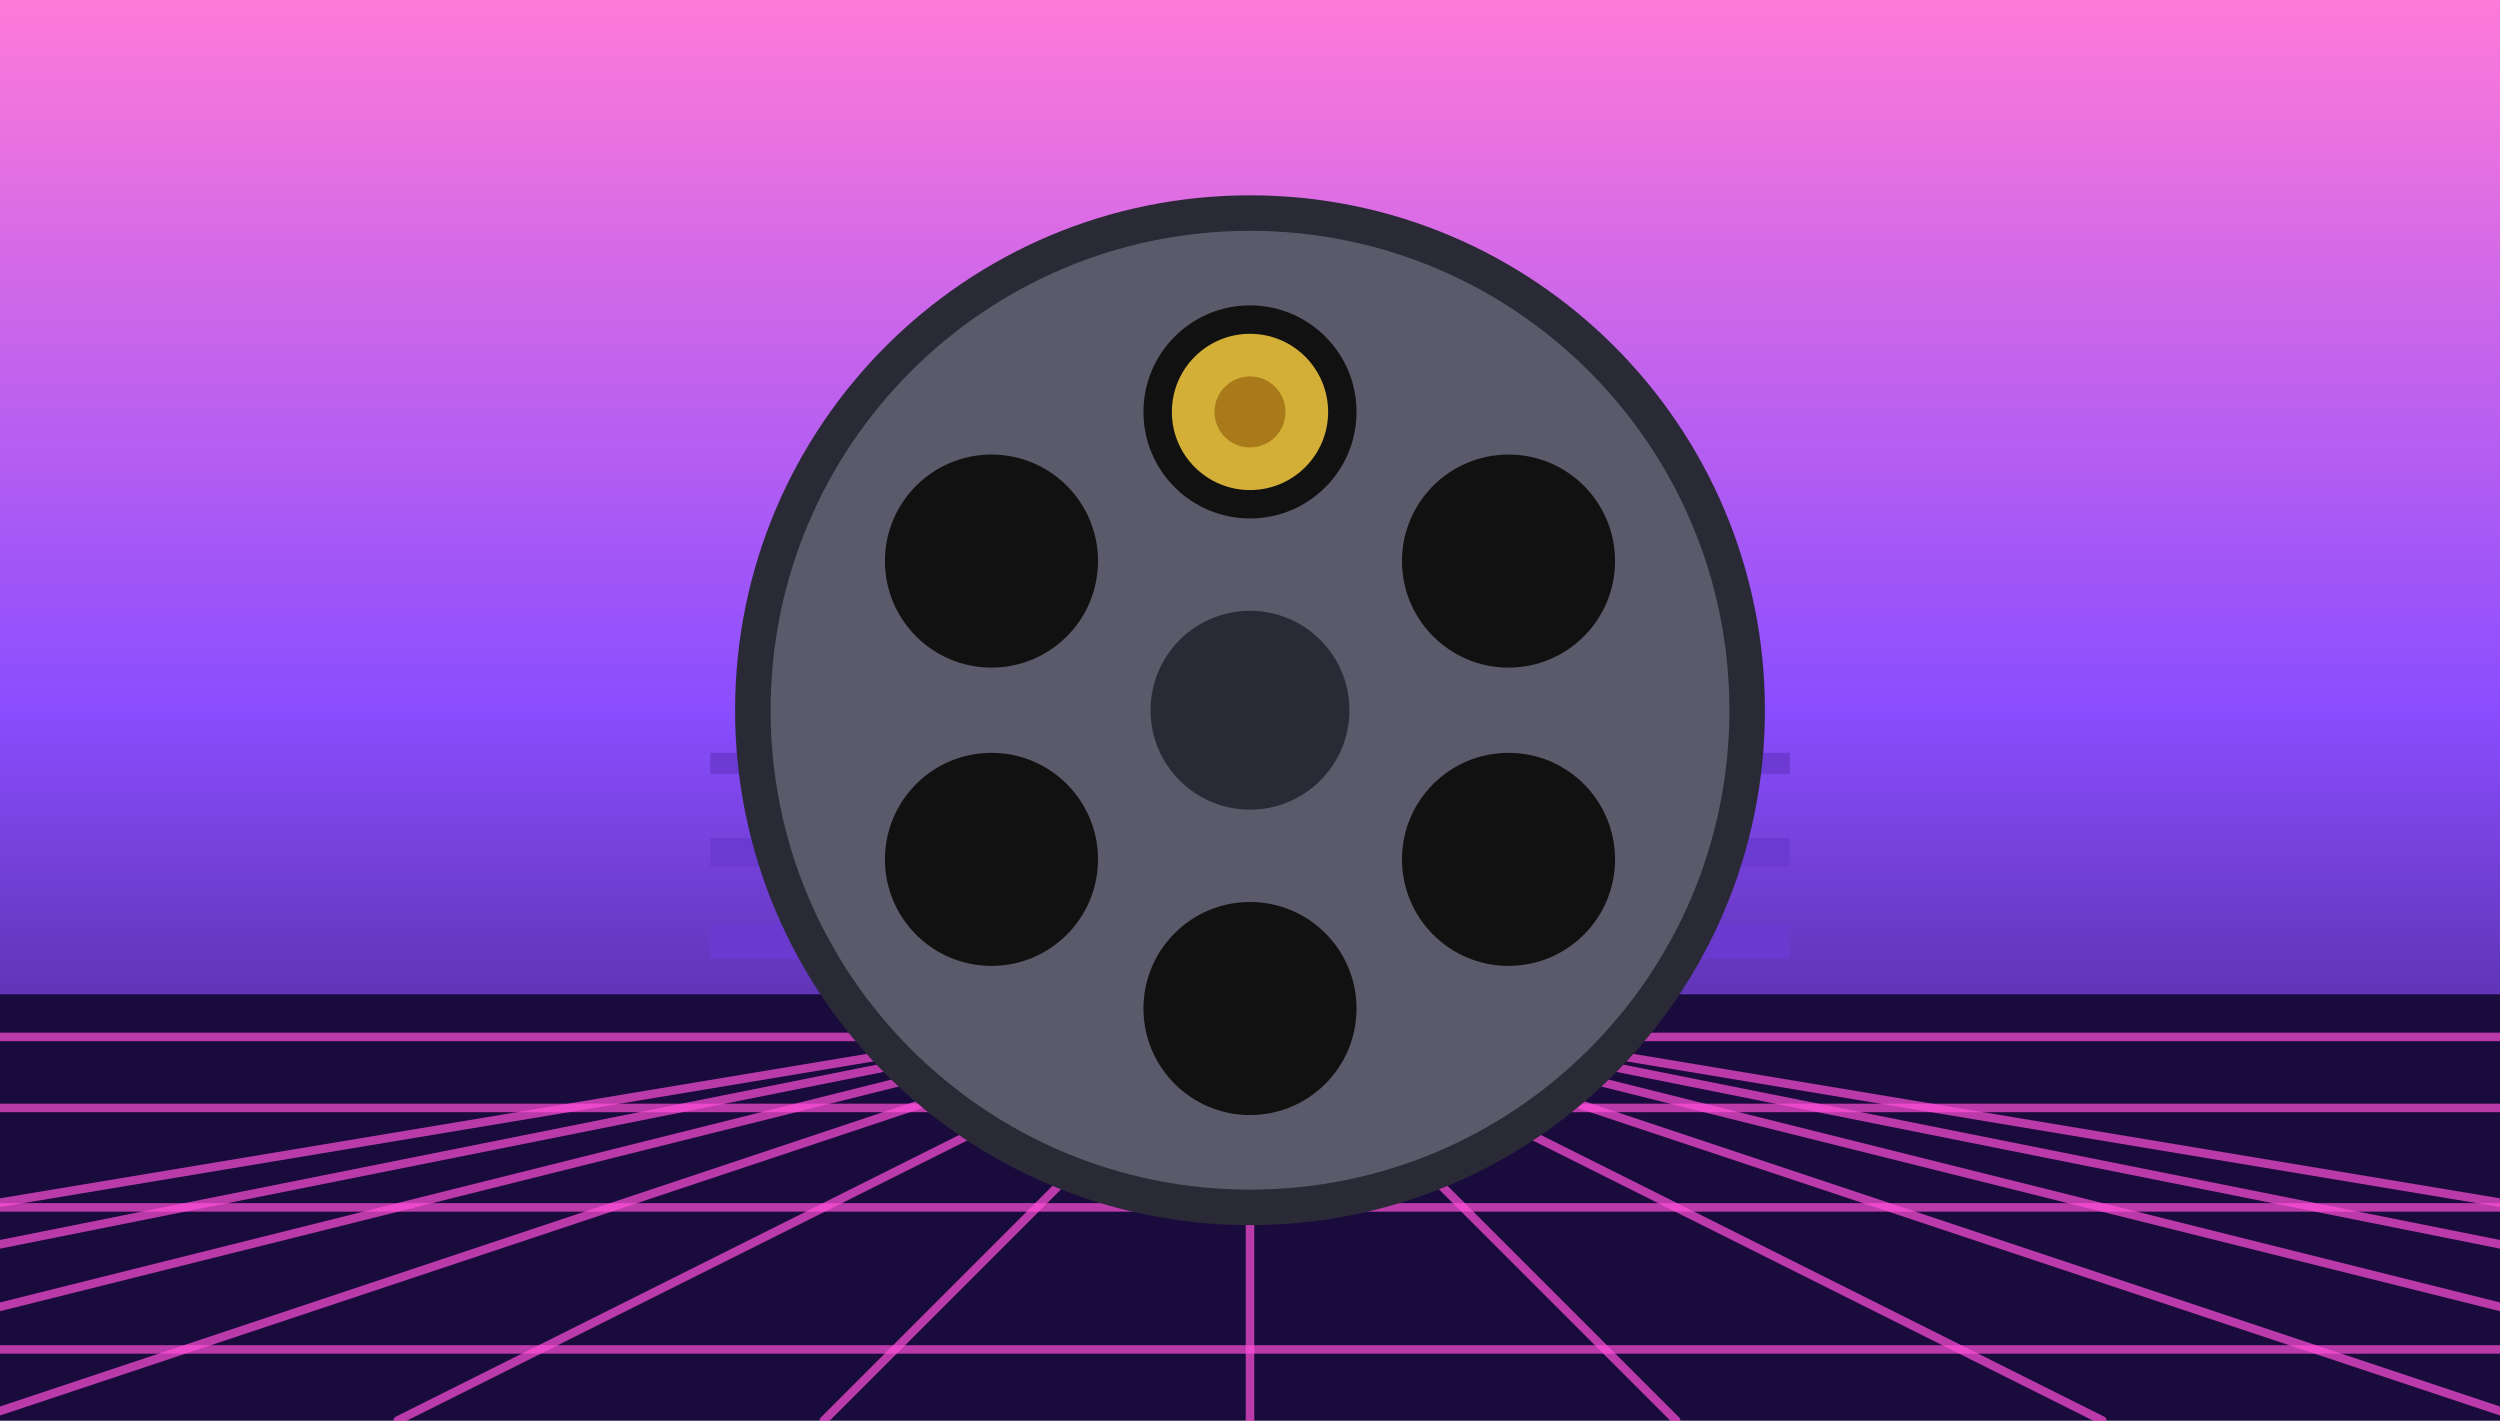
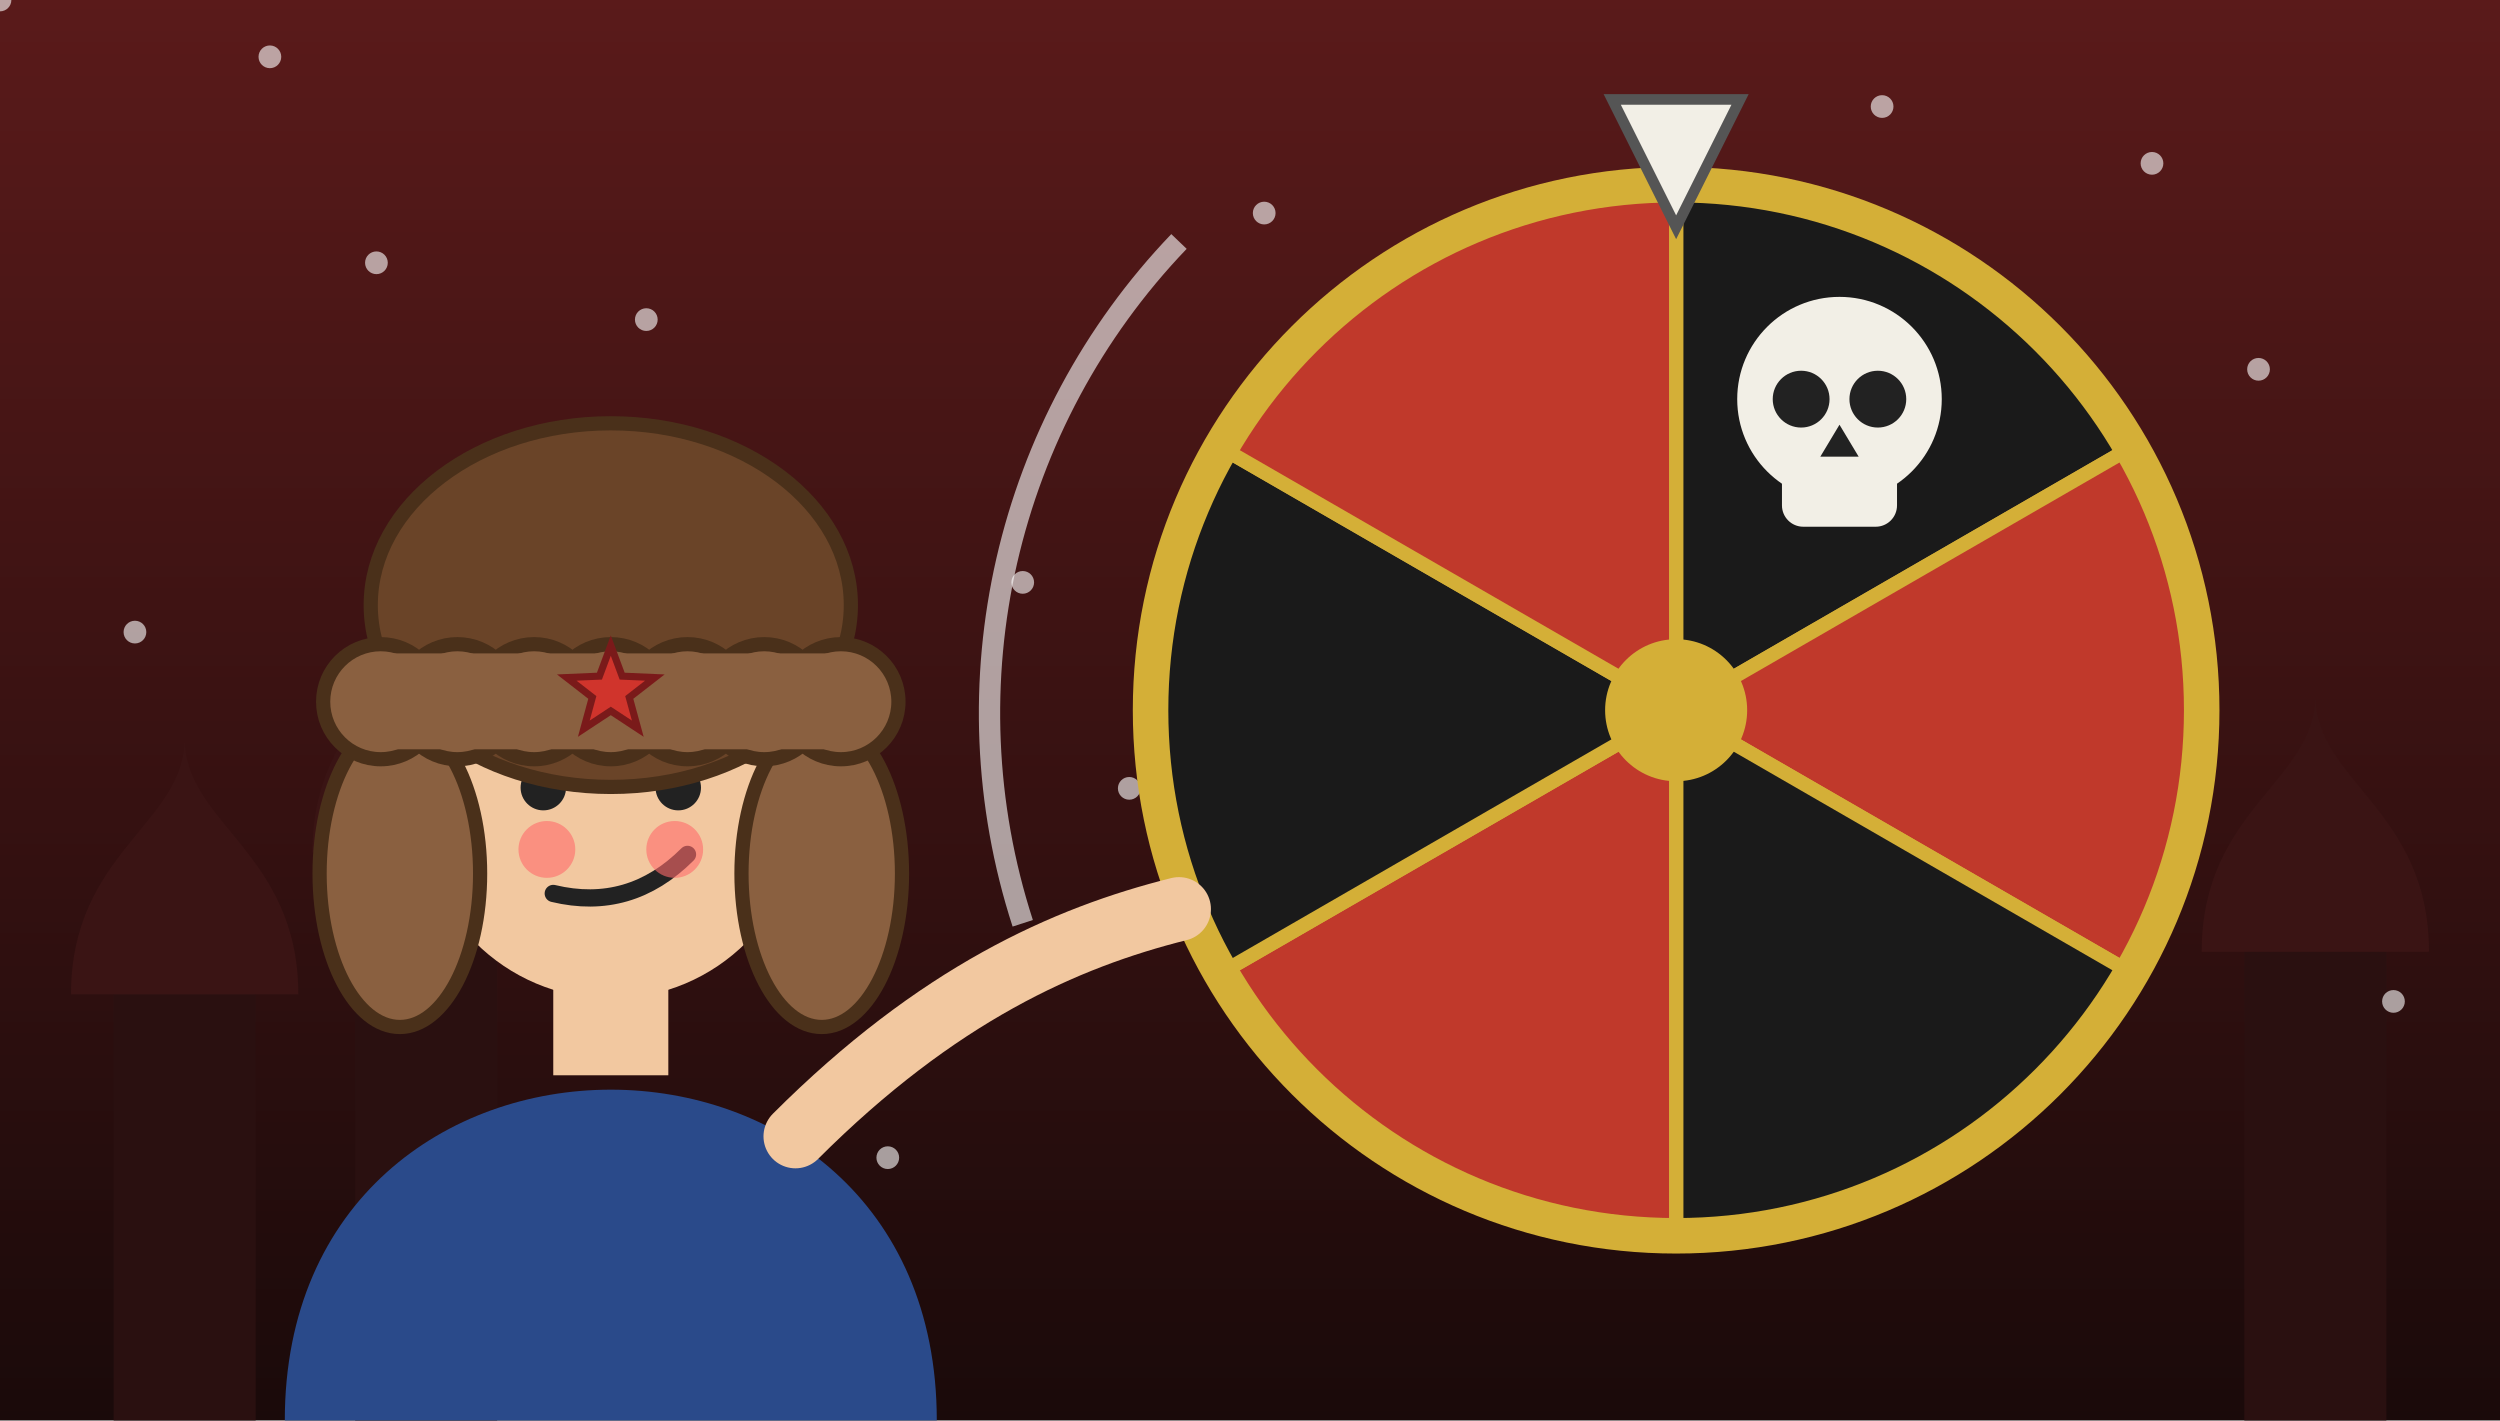
<svg xmlns="http://www.w3.org/2000/svg" viewBox="0 0 352 200" width="352" height="200">
  <defs>
    <linearGradient id="bg" x1="0" y1="0" x2="0" y2="1">
-       <stop offset="0.00" stop-color="#ff7ad9" stop-opacity="1" />
-       <stop offset="0.50" stop-color="#8a4dff" stop-opacity="1" />
-       <stop offset="1.00" stop-color="#22104a" stop-opacity="1" />
-     </linearGradient>
-     <linearGradient id="sun" x1="0" y1="0" x2="0" y2="1">
-       <stop offset="0.00" stop-color="#ffe66b" stop-opacity="1" />
-       <stop offset="1.00" stop-color="#ff5fa2" stop-opacity="1" />
+       <stop offset="0.00" stop-color="#5a1a1a" stop-opacity="1" />
+       <stop offset="1.00" stop-color="#1a0a0a" stop-opacity="1" />
    </linearGradient>
  </defs>
  <rect x="0" y="0" width="352" height="200" fill="url(#bg)" />
-   <circle cx="176.0" cy="118.0" r="64.0" fill="url(#sun)" />
-   <rect x="100" y="106" width="152" height="3" fill="#6a3ad0" opacity="0.9" />
-   <rect x="100" y="118" width="152" height="4" fill="#6a3ad0" opacity="0.9" />
-   <rect x="100" y="130" width="152" height="5" fill="#6a3ad0" opacity="0.9" />
-   <rect x="100" y="142" width="152" height="6" fill="#6a3ad0" opacity="0.9" />
-   <rect x="100" y="154" width="152" height="7" fill="#6a3ad0" opacity="0.9" />
-   <rect x="0" y="140" width="352" height="60" fill="#1a0b3d" />
-   <path d="M176 140 L-184 200" fill="none" stroke="#ff4fd8" stroke-width="1.2" stroke-linecap="round" stroke-linejoin="round" opacity="0.7" />
-   <path d="M176 140 L-124 200" fill="none" stroke="#ff4fd8" stroke-width="1.2" stroke-linecap="round" stroke-linejoin="round" opacity="0.7" />
-   <path d="M176 140 L-64 200" fill="none" stroke="#ff4fd8" stroke-width="1.2" stroke-linecap="round" stroke-linejoin="round" opacity="0.7" />
-   <path d="M176 140 L-4 200" fill="none" stroke="#ff4fd8" stroke-width="1.2" stroke-linecap="round" stroke-linejoin="round" opacity="0.7" />
-   <path d="M176 140 L56 200" fill="none" stroke="#ff4fd8" stroke-width="1.2" stroke-linecap="round" stroke-linejoin="round" opacity="0.7" />
-   <path d="M176 140 L116 200" fill="none" stroke="#ff4fd8" stroke-width="1.2" stroke-linecap="round" stroke-linejoin="round" opacity="0.7" />
-   <path d="M176 140 L176 200" fill="none" stroke="#ff4fd8" stroke-width="1.2" stroke-linecap="round" stroke-linejoin="round" opacity="0.7" />
-   <path d="M176 140 L236 200" fill="none" stroke="#ff4fd8" stroke-width="1.2" stroke-linecap="round" stroke-linejoin="round" opacity="0.7" />
-   <path d="M176 140 L296 200" fill="none" stroke="#ff4fd8" stroke-width="1.2" stroke-linecap="round" stroke-linejoin="round" opacity="0.7" />
-   <path d="M176 140 L356 200" fill="none" stroke="#ff4fd8" stroke-width="1.2" stroke-linecap="round" stroke-linejoin="round" opacity="0.7" />
-   <path d="M176 140 L416 200" fill="none" stroke="#ff4fd8" stroke-width="1.2" stroke-linecap="round" stroke-linejoin="round" opacity="0.7" />
-   <path d="M176 140 L476 200" fill="none" stroke="#ff4fd8" stroke-width="1.2" stroke-linecap="round" stroke-linejoin="round" opacity="0.7" />
-   <path d="M176 140 L536 200" fill="none" stroke="#ff4fd8" stroke-width="1.2" stroke-linecap="round" stroke-linejoin="round" opacity="0.7" />
-   <path d="M0 146 L352 146" fill="none" stroke="#ff4fd8" stroke-width="1.2" stroke-linecap="round" stroke-linejoin="round" opacity="0.7" />
-   <path d="M0 156 L352 156" fill="none" stroke="#ff4fd8" stroke-width="1.2" stroke-linecap="round" stroke-linejoin="round" opacity="0.7" />
-   <path d="M0 170 L352 170" fill="none" stroke="#ff4fd8" stroke-width="1.2" stroke-linecap="round" stroke-linejoin="round" opacity="0.7" />
-   <path d="M0 190 L352 190" fill="none" stroke="#ff4fd8" stroke-width="1.2" stroke-linecap="round" stroke-linejoin="round" opacity="0.7" />
-   <circle cx="176.0" cy="100.0" r="70.0" fill="#5a5a6a" stroke="#2a2a36" stroke-width="5" />
-   <circle cx="176.0" cy="100.0" r="14.0" fill="#2a2a36" />
-   <circle cx="176.0" cy="58.0" r="15.0" fill="#111" />
-   <circle cx="176.0" cy="58.0" r="11.0" fill="#d4af37" />
-   <circle cx="176.0" cy="58.0" r="5.0" fill="#a87a1a" />
-   <circle cx="212.4" cy="79.0" r="15.0" fill="#111" />
-   <circle cx="212.4" cy="121.0" r="15.0" fill="#111" />
-   <circle cx="176.0" cy="142.0" r="15.0" fill="#111" />
-   <circle cx="139.6" cy="121.0" r="15.0" fill="#111" />
-   <circle cx="139.6" cy="79.0" r="15.0" fill="#111" />
+   <rect x="16" y="140" width="20" height="60" fill="#2a1010" />
+   <path d="M10 140 C 10 120 26 116 26 104 C 26 116 42 120 42 140 Z" fill="#3a1414" />
+   <rect x="50" y="120" width="20" height="80" fill="#2a1010" />
+   <path d="M44 120 C 44 100 60 96 60 84 C 60 96 76 100 76 120 Z" fill="#3a1414" />
+   <rect x="316" y="134" width="20" height="66" fill="#2a1010" />
+   <path d="M310 134 C 310 114 326 110 326 98 C 326 110 342 114 342 134 Z" fill="#3a1414" />
+   <circle cx="0.0" cy="0.0" r="1.6" fill="#ffffff" opacity="0.6" />
+   <circle cx="53.0" cy="37.0" r="1.6" fill="#ffffff" opacity="0.6" />
+   <circle cx="106.0" cy="74.0" r="1.6" fill="#ffffff" opacity="0.6" />
+   <circle cx="159.0" cy="111.0" r="1.6" fill="#ffffff" opacity="0.6" />
+   <circle cx="212.0" cy="148.0" r="1.6" fill="#ffffff" opacity="0.6" />
+   <circle cx="265.0" cy="15.0" r="1.6" fill="#ffffff" opacity="0.6" />
+   <circle cx="318.0" cy="52.0" r="1.6" fill="#ffffff" opacity="0.6" />
+   <circle cx="19.0" cy="89.0" r="1.6" fill="#ffffff" opacity="0.6" />
+   <circle cx="72.0" cy="126.0" r="1.6" fill="#ffffff" opacity="0.6" />
+   <circle cx="125.0" cy="163.0" r="1.6" fill="#ffffff" opacity="0.6" />
+   <circle cx="178.0" cy="30.0" r="1.6" fill="#ffffff" opacity="0.6" />
+   <circle cx="231.0" cy="67.0" r="1.6" fill="#ffffff" opacity="0.6" />
+   <circle cx="284.0" cy="104.0" r="1.6" fill="#ffffff" opacity="0.6" />
+   <circle cx="337.0" cy="141.0" r="1.6" fill="#ffffff" opacity="0.6" />
+   <circle cx="38.0" cy="8.0" r="1.6" fill="#ffffff" opacity="0.6" />
+   <circle cx="91.0" cy="45.0" r="1.6" fill="#ffffff" opacity="0.6" />
+   <circle cx="144.0" cy="82.0" r="1.6" fill="#ffffff" opacity="0.6" />
+   <circle cx="197.0" cy="119.0" r="1.6" fill="#ffffff" opacity="0.6" />
+   <circle cx="250.0" cy="156.0" r="1.6" fill="#ffffff" opacity="0.6" />
+   <circle cx="303.0" cy="23.0" r="1.6" fill="#ffffff" opacity="0.6" />
+   <path d="M236 100 L236.0 26.0 A 74 74 0 0 1 300.1 63.0 Z" fill="#1a1a1a" stroke="#d4af37" stroke-width="2" />
+   <path d="M236 100 L300.1 63.0 A 74 74 0 0 1 300.1 137.0 Z" fill="#c0392b" stroke="#d4af37" stroke-width="2" />
+   <path d="M236 100 L300.1 137.0 A 74 74 0 0 1 236.0 174.0 Z" fill="#1a1a1a" stroke="#d4af37" stroke-width="2" />
+   <path d="M236 100 L236.0 174.0 A 74 74 0 0 1 171.9 137.0 Z" fill="#c0392b" stroke="#d4af37" stroke-width="2" />
+   <path d="M236 100 L171.9 137.0 A 74 74 0 0 1 171.9 63.0 Z" fill="#1a1a1a" stroke="#d4af37" stroke-width="2" />
+   <path d="M236 100 L171.9 63.0 A 74 74 0 0 1 236.0 26.0 Z" fill="#c0392b" stroke="#d4af37" stroke-width="2" />
+   <circle cx="259.0" cy="56.2" r="14.4" fill="#f2efe6" />
+   <rect x="250.9" y="63.363" width="16.2" height="10.8" fill="#f2efe6" rx="3" />
+   <circle cx="253.6" cy="56.2" r="4.0" fill="#222" />
+   <circle cx="264.4" cy="56.2" r="4.0" fill="#222" />
+   <polygon points="259.0,59.8 256.3,64.3 261.7,64.3" fill="#222" />
+   <circle cx="236.0" cy="100.0" r="74.0" fill="none" stroke="#d4af37" stroke-width="5" />
+   <circle cx="236.0" cy="100.0" r="10.0" fill="#d4af37" />
+   <polygon points="227.0,14.0 245.0,14.0 236.0,32.0" fill="#f2efe6" stroke="#555" stroke-width="1.5" />
+   <path d="M144 130 A 96 96 0 0 1 166 34" fill="none" stroke="#ffffff" stroke-width="3" opacity="0.6" />
+   <path d="M40.1 200.0 C 40.1 137.9 131.9 137.9 131.9 200.0 Z" fill="#2a4a8a" />
+   <rect x="77.9" y="135.2" width="16.2" height="16.2" fill="#f2c8a0" />
+   <circle cx="86.0" cy="113.6" r="27.0" fill="#f2c8a0" />
+   <circle cx="76.5" cy="110.9" r="3.2" fill="#222" />
+   <circle cx="95.5" cy="110.9" r="3.2" fill="#222" />
+   <path d="M77.9 125.8 Q 88.7 128.4 96.8 120.3" fill="none" stroke="#222" stroke-width="2.43" stroke-linecap="round" stroke-linejoin="round" />
+   <path d="M69.8 100.1 L82.0 105.5 M102.2 100.1 L90.0 105.5" fill="none" stroke="#222" stroke-width="2.97" stroke-linecap="round" stroke-linejoin="round" />
+   <ellipse cx="56.3" cy="123.0" rx="11.3" ry="21.6" fill="#8a6040" stroke="#4a301a" stroke-width="2" />
+   <ellipse cx="115.7" cy="123.0" rx="11.3" ry="21.6" fill="#8a6040" stroke="#4a301a" stroke-width="2" />
+   <ellipse cx="86.0" cy="85.2" rx="33.8" ry="25.6" fill="#6a4428" stroke="#4a301a" stroke-width="2" />
+   <circle cx="53.6" cy="98.8" r="8.1" fill="#8a6040" stroke="#4a301a" stroke-width="2" />
+   <circle cx="64.4" cy="98.8" r="8.1" fill="#8a6040" stroke="#4a301a" stroke-width="2" />
+   <circle cx="75.2" cy="98.8" r="8.1" fill="#8a6040" stroke="#4a301a" stroke-width="2" />
+   <circle cx="86.0" cy="98.8" r="8.1" fill="#8a6040" stroke="#4a301a" stroke-width="2" />
+   <circle cx="96.8" cy="98.8" r="8.1" fill="#8a6040" stroke="#4a301a" stroke-width="2" />
+   <circle cx="107.6" cy="98.8" r="8.1" fill="#8a6040" stroke="#4a301a" stroke-width="2" />
+   <circle cx="118.4" cy="98.8" r="8.1" fill="#8a6040" stroke="#4a301a" stroke-width="2" />
+   <rect x="52.25" y="92.0" width="67.5" height="13.5" fill="#8a6040" />
+   <polygon points="86.0,90.9 87.6,95.2 92.2,95.4 88.6,98.2 89.8,102.6 86.0,100.1 82.2,102.6 83.4,98.2 79.8,95.4 84.4,95.2" fill="#d0342c" stroke="#7a1a1a" stroke-width="1" />
+   <circle cx="77.0" cy="119.6" r="4.0" fill="#ff6a6a" opacity="0.6" />
+   <circle cx="95.0" cy="119.6" r="4.0" fill="#ff6a6a" opacity="0.6" />
+   <path d="M112 160 C 132 140 150 132 166 128" fill="none" stroke="#f2c8a0" stroke-width="9" stroke-linecap="round" stroke-linejoin="round" />
</svg>
